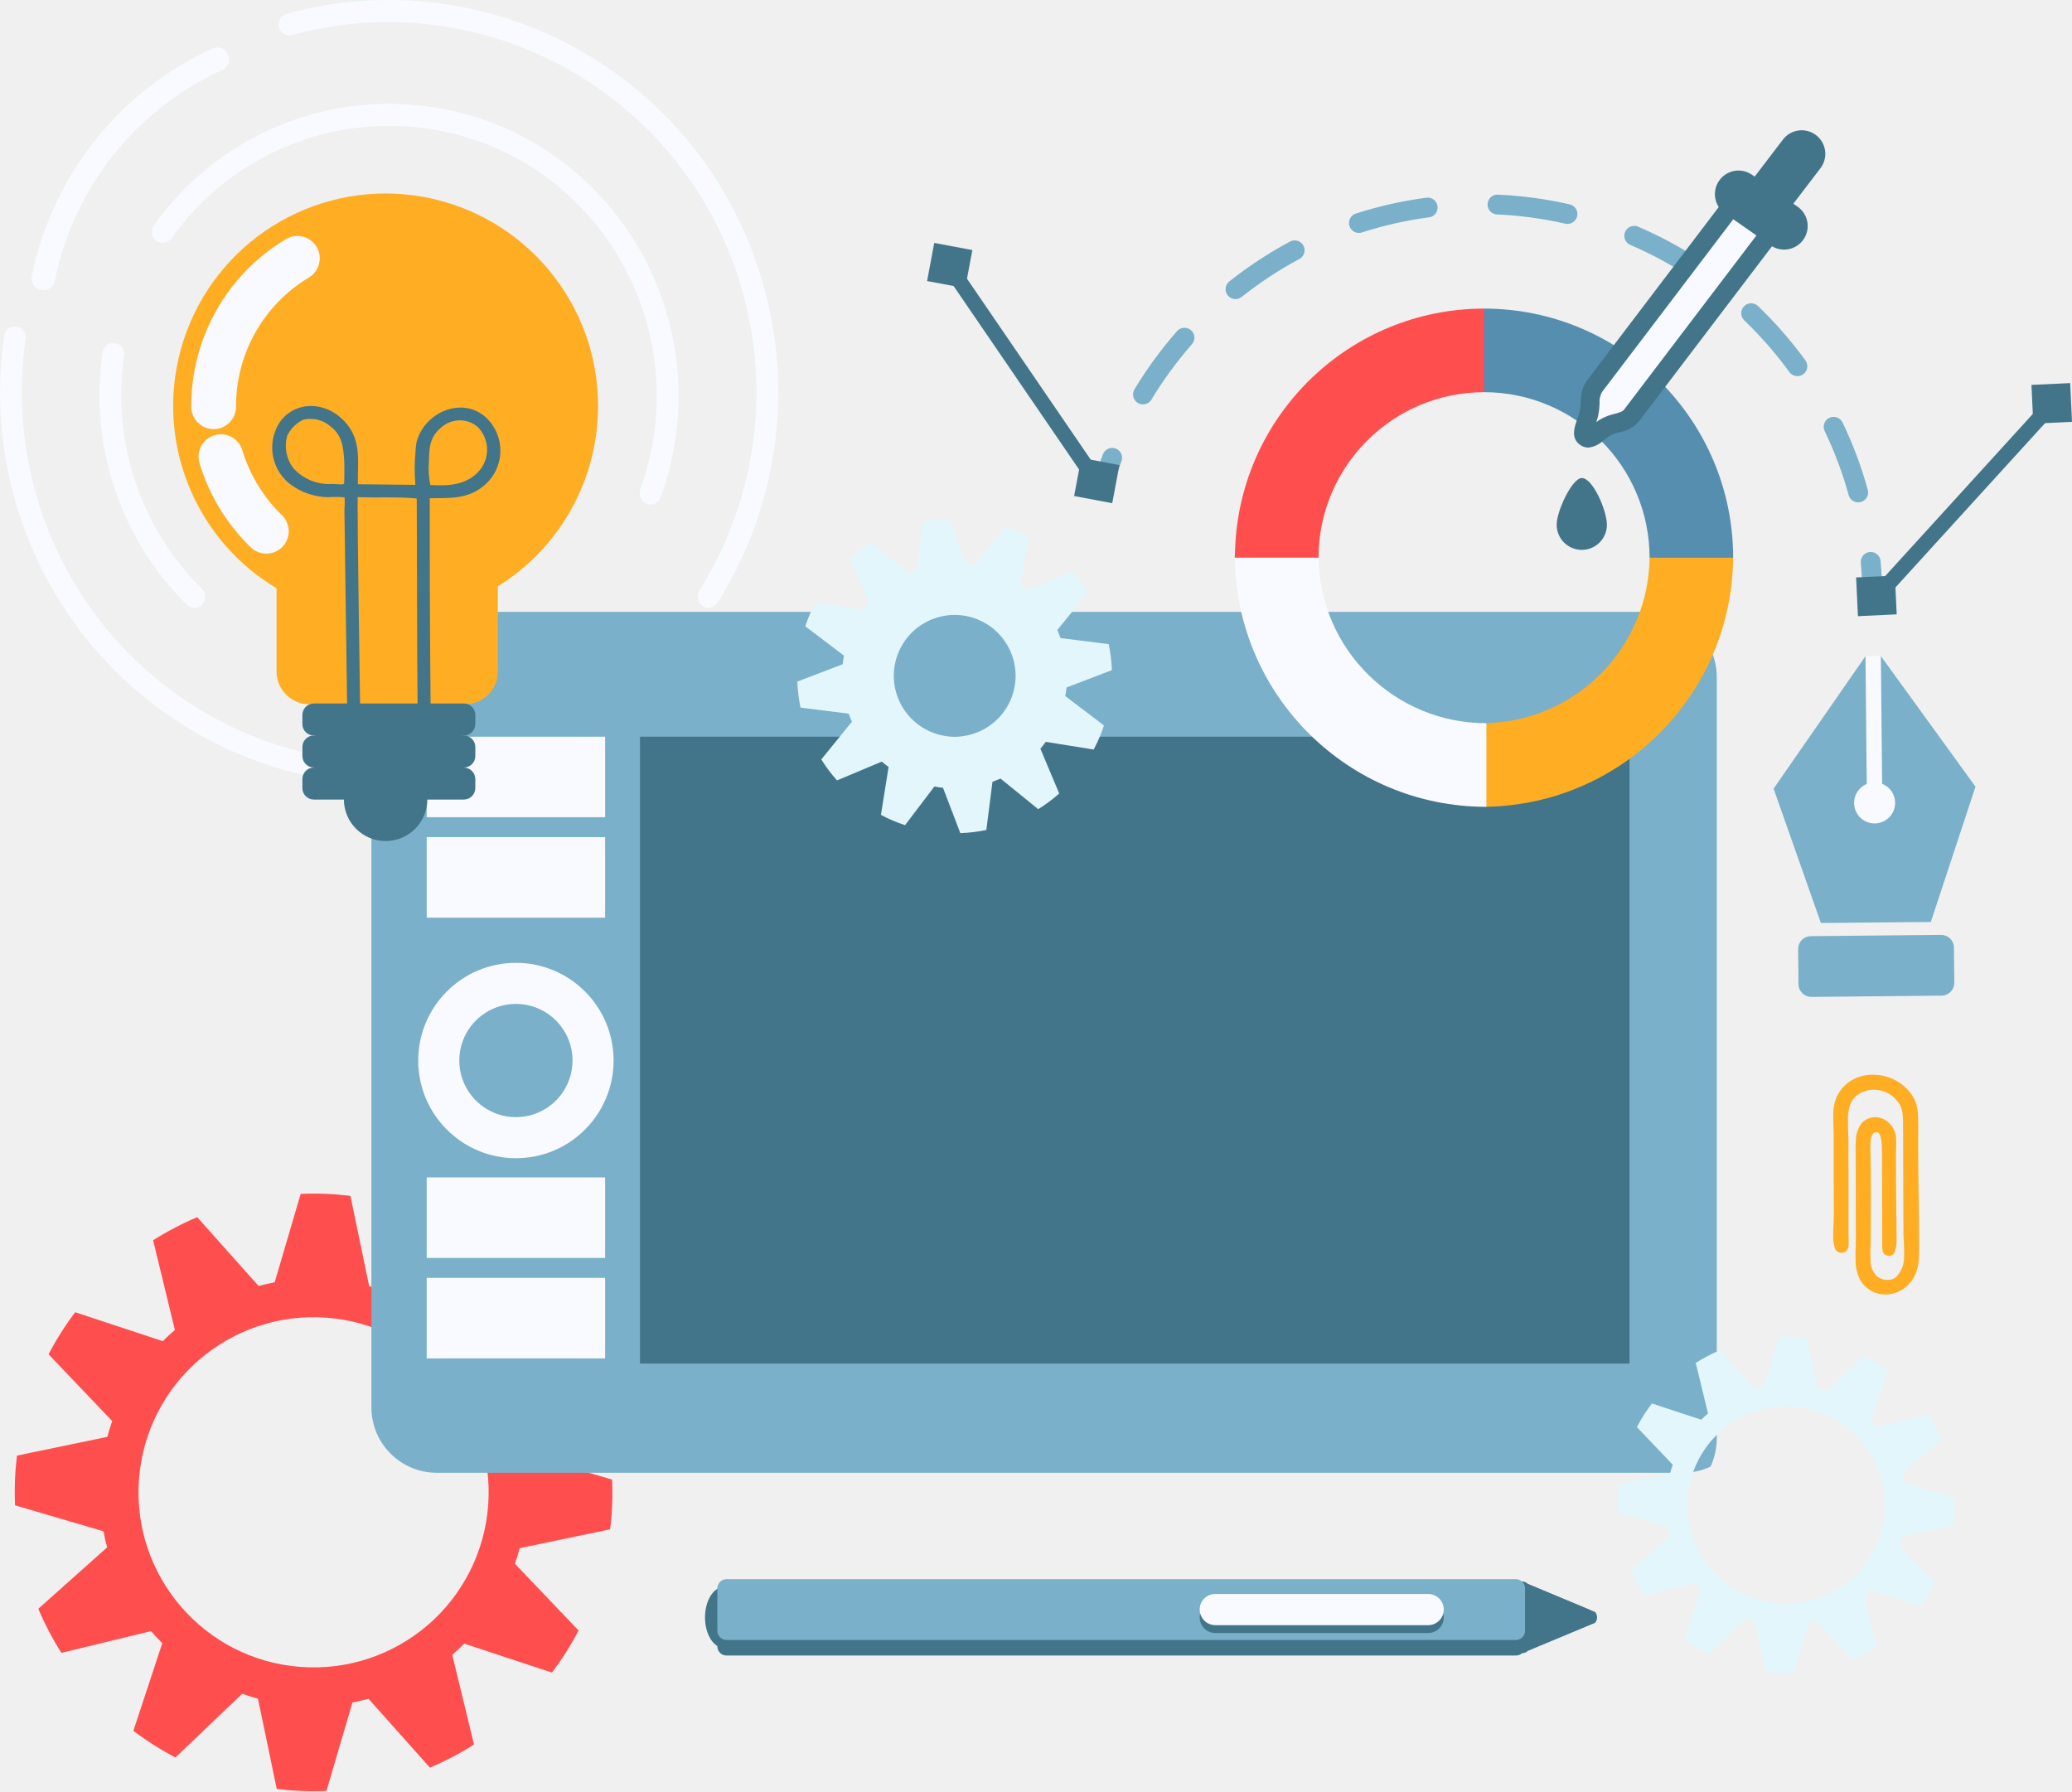
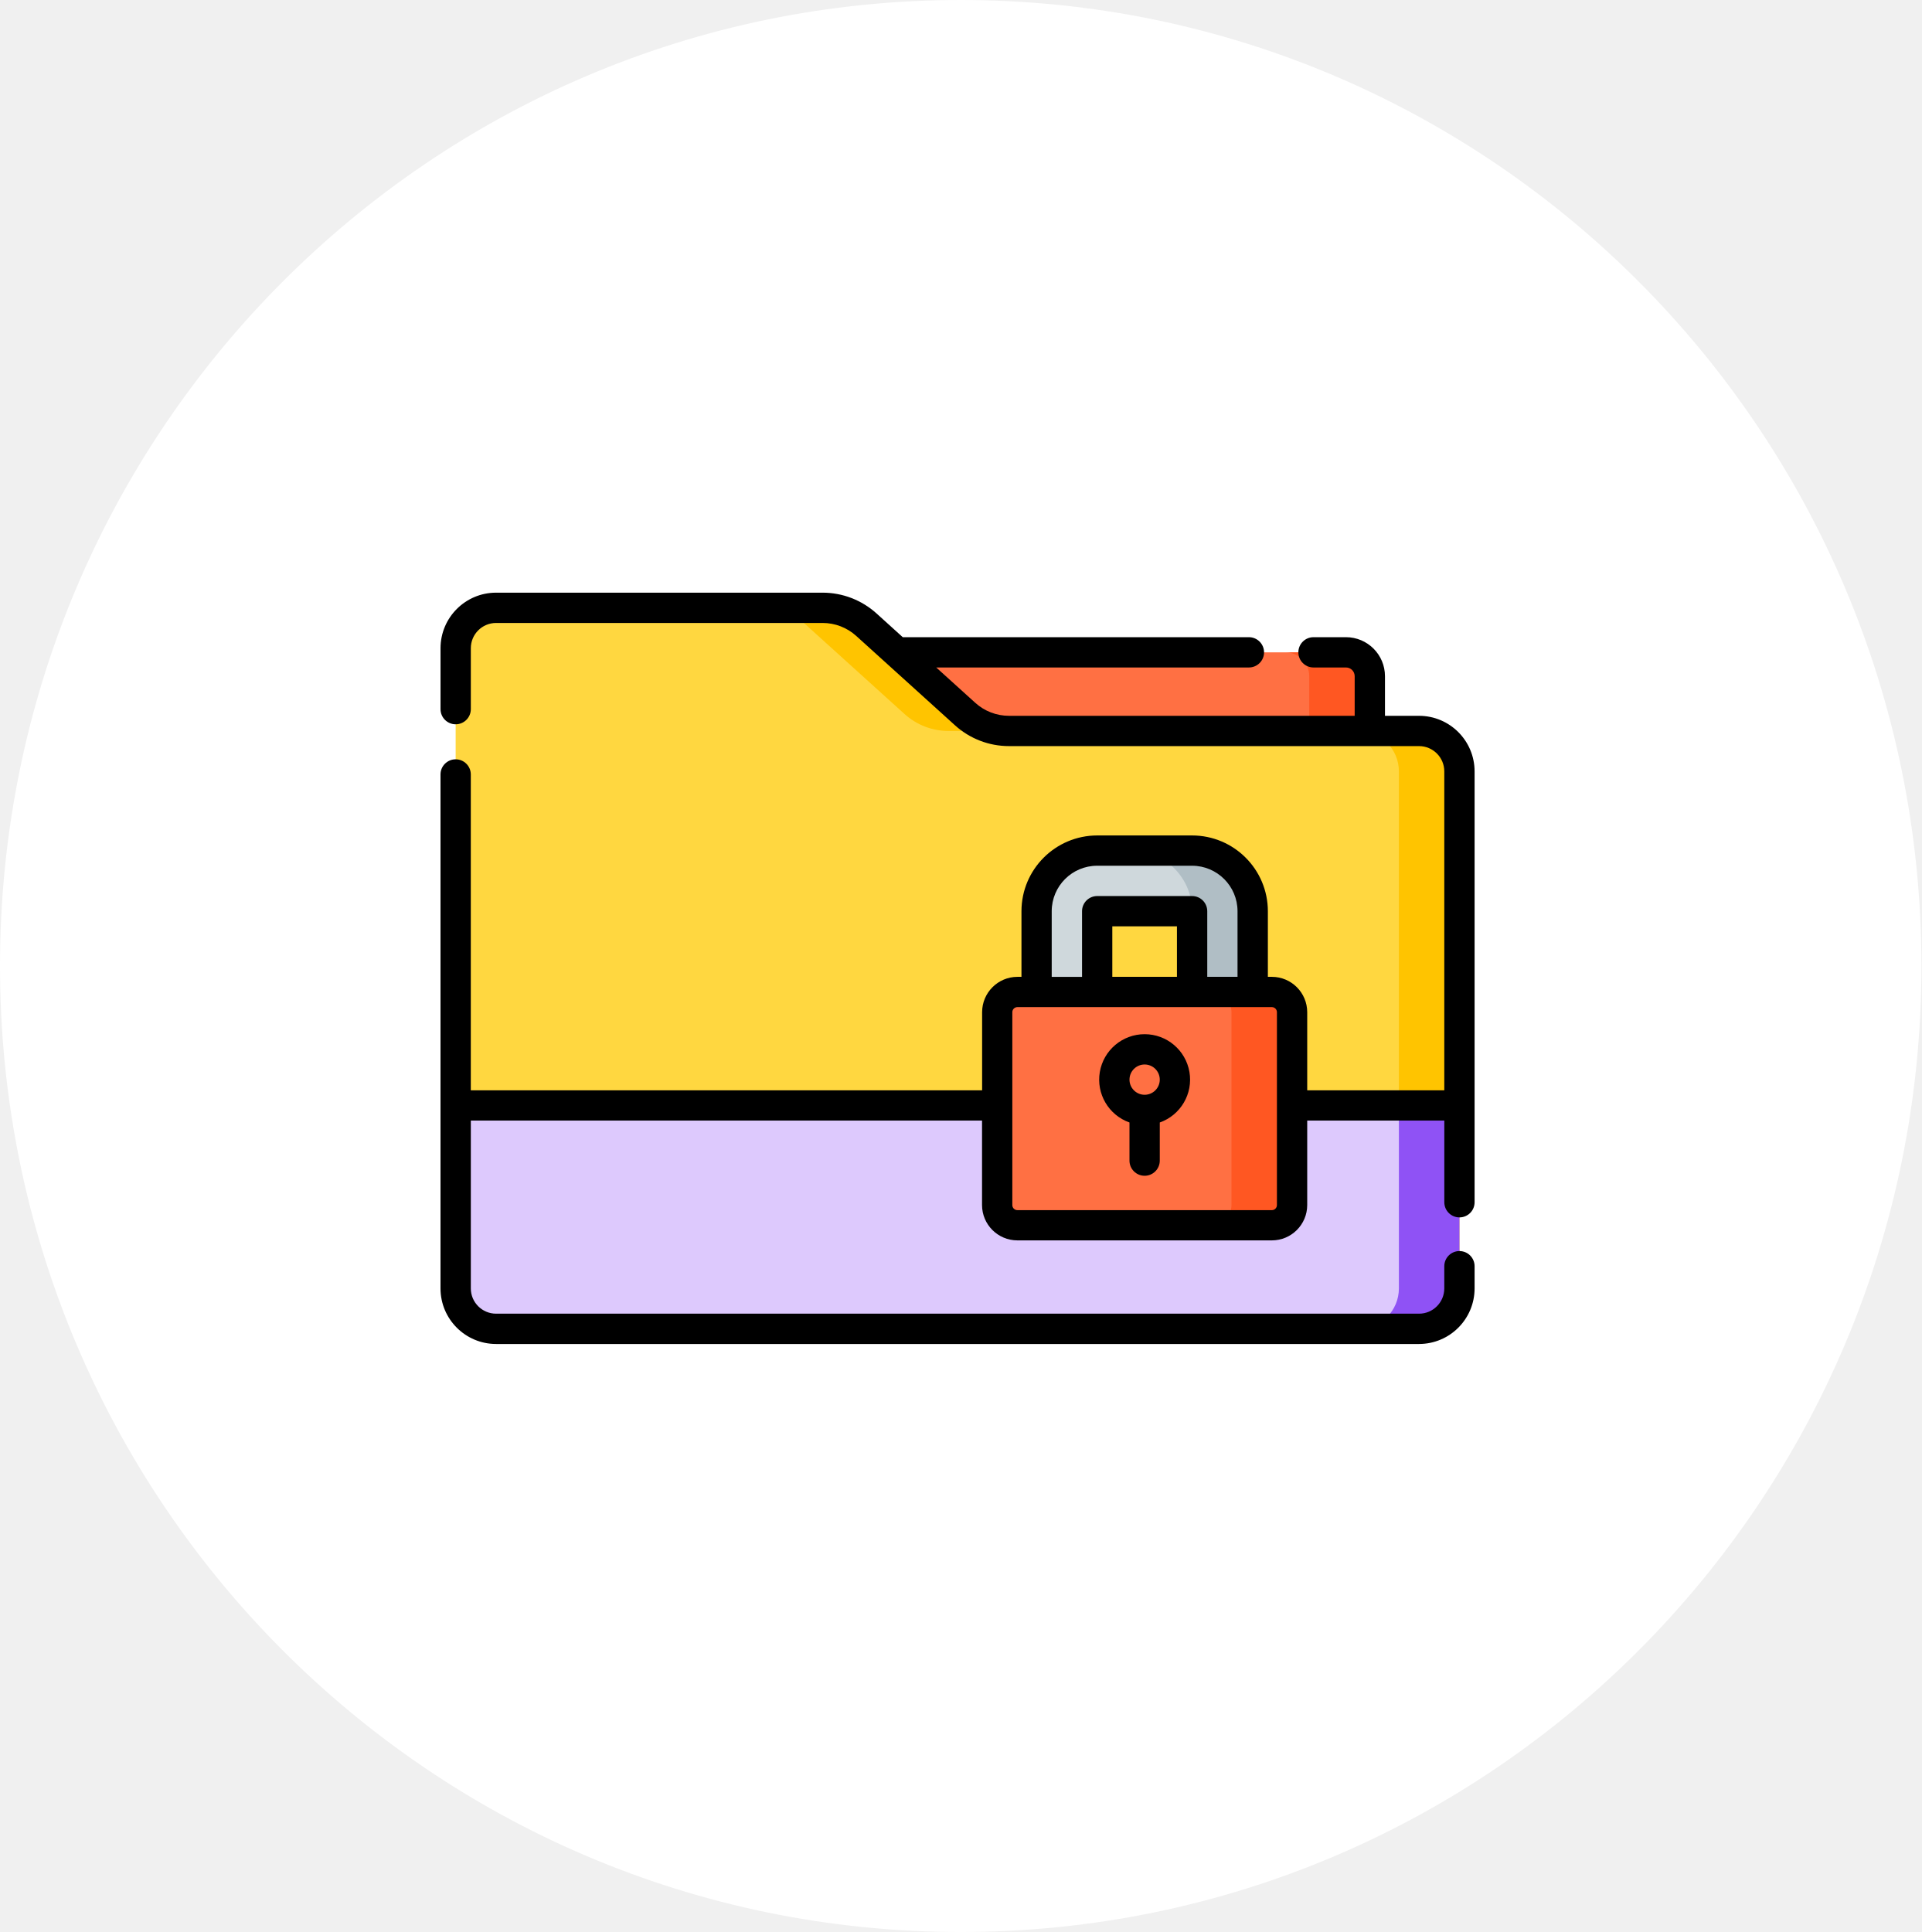
- <svg xmlns="http://www.w3.org/2000/svg" width="202.078" height="174.689" viewBox="0 0 202.078 174.689">
-   <g id="Grupo_94282" data-name="Grupo 94282" transform="translate(-140.318 -156.001)">
-     <g id="Grupo_94281" data-name="Grupo 94281" transform="translate(140.317 156.001)">
-       <g id="Grupo_94258" data-name="Grupo 94258" transform="translate(1.438 59.668)">
-         <path id="Trazado_150332" data-name="Trazado 150332" d="M191.224,323.84l8.809-1.834c.059-.478.107-.957.146-1.448a31.42,31.42,0,0,0,.047-3.4l-8.624-2.53c-.1-.535-.223-1.056-.359-1.576l6.708-5.986a29.067,29.067,0,0,0-2.251-4.3l-8.744,2.125c-.348-.41-.713-.8-1.093-1.181l2.818-8.545a28.572,28.572,0,0,0-4.1-2.6l-6.512,6.206c-.5-.176-1.018-.335-1.538-.476l-1.829-8.81c-.48-.054-.963-.1-1.451-.141a29.545,29.545,0,0,0-3.4-.05l-2.534,8.624c-.53.1-1.056.222-1.57.358l-5.987-6.712a29.974,29.974,0,0,0-4.3,2.254l2.124,8.748c-.41.347-.8.714-1.18,1.09l-8.543-2.819a29.245,29.245,0,0,0-2.6,4.1l6.21,6.513q-.267.757-.478,1.537l-8.809,1.831c-.059.479-.107.964-.144,1.447a29.994,29.994,0,0,0-.047,3.4l8.626,2.532q.145.794.356,1.57l-6.712,5.988a29.3,29.3,0,0,0,2.253,4.3l8.745-2.122c.349.406.714.8,1.091,1.178l-2.817,8.544a29.636,29.636,0,0,0,4.1,2.6l6.512-6.213c.5.179,1.016.336,1.538.48l1.831,8.8c.48.059.962.111,1.451.145a28.984,28.984,0,0,0,3.4.048l2.532-8.622c.533-.1,1.053-.221,1.571-.357l5.987,6.711a29.5,29.5,0,0,0,4.3-2.256l-2.124-8.746c.406-.346.8-.714,1.177-1.091l8.545,2.821a29.371,29.371,0,0,0,2.6-4.1l-6.213-6.515c.176-.5.338-1.015.478-1.535m-21.373,11.6a17.075,17.075,0,1,1,18.292-15.774,17.067,17.067,0,0,1-18.292,15.774" transform="translate(-141.964 -232.534)" fill="#ff4e4e" />
-         <g id="Grupo_94257" data-name="Grupo 94257" transform="translate(34.787)">
-           <path id="Trazado_150333" data-name="Trazado 150333" d="M313,230.681v74.289a5.265,5.265,0,0,1-.074.892,6.244,6.244,0,0,1-.535,1.809,6.315,6.315,0,0,1-2.688.6H188.159a6.375,6.375,0,0,1-6.368-6.372V227.611a6.107,6.107,0,0,1,.612-2.686,6.065,6.065,0,0,1,1.8-.536,5.087,5.087,0,0,1,.892-.075H306.631A6.368,6.368,0,0,1,313,230.681Z" transform="translate(-181.791 -224.314)" fill="#7ab0c9" />
-           <rect id="Rectángulo_24321" data-name="Rectángulo 24321" width="96.507" height="61.132" transform="translate(26.193 12.175)" fill="#42758a" />
-           <g id="Grupo_94255" data-name="Grupo 94255" transform="translate(5.39 12.175)">
-             <rect id="Rectángulo_24322" data-name="Rectángulo 24322" width="17.404" height="7.853" fill="#f8faff" />
-             <rect id="Rectángulo_24323" data-name="Rectángulo 24323" width="17.404" height="7.855" transform="translate(0 9.793)" fill="#f8faff" />
-           </g>
-           <rect id="Rectángulo_24324" data-name="Rectángulo 24324" width="17.404" height="7.854" transform="translate(5.39 55.154)" fill="#f8faff" />
-           <rect id="Rectángulo_24325" data-name="Rectángulo 24325" width="17.404" height="7.855" transform="translate(5.39 64.95)" fill="#f8faff" />
-           <g id="Grupo_94256" data-name="Grupo 94256" transform="translate(4.566 34.228)">
-             <path id="Trazado_150334" data-name="Trazado 150334" d="M206.071,273.028a9.527,9.527,0,1,1-9.527-9.527A9.53,9.53,0,0,1,206.071,273.028Z" transform="translate(-187.018 -263.501)" fill="#f8faff" />
-             <path id="Trazado_150335" data-name="Trazado 150335" d="M202.645,273.607a5.519,5.519,0,1,1-5.519-5.517A5.518,5.518,0,0,1,202.645,273.607Z" transform="translate(-187.599 -264.082)" fill="#7ab0c9" />
-           </g>
-         </g>
-       </g>
-       <g id="Grupo_94280" data-name="Grupo 94280">
-         <g id="Grupo_94262" data-name="Grupo 94262" transform="translate(68.758 154)">
-           <g id="Grupo_94259" data-name="Grupo 94259" transform="translate(76.208 0.241)">
-             <path id="Trazado_150336" data-name="Trazado 150336" d="M310.318,332.812l6.008,2.51.537.217a.516.516,0,0,1,.106.128.792.792,0,0,1,0,.825.493.493,0,0,1-.106.127l-6.546,2.73a.773.773,0,0,1-1.08,0l-2.727-2.73a.767.767,0,0,1,0-1.08l2.727-2.727A.768.768,0,0,1,310.318,332.812Z" transform="translate(-306.288 -332.59)" fill="#42758a" />
-             <path id="Trazado_150337" data-name="Trazado 150337" d="M310.382,332.812l6.008,2.51-.851.345-1.953.825-3.2,1.337a.77.77,0,0,1-1.08,0l-2.51-2.508,2.51-2.51A.767.767,0,0,1,310.382,332.812Z" transform="translate(-306.352 -332.59)" fill="#42758a" />
-           </g>
-           <path id="Trazado_150338" data-name="Trazado 150338" d="M220.879,333.191c1.021,0,1.846,1.328,1.846,2.966s-.824,2.964-1.846,2.964-1.841-1.328-1.841-2.964S219.862,333.191,220.879,333.191Z" transform="translate(-219.038 -332.425)" fill="#42758a" />
-           <g id="Grupo_94260" data-name="Grupo 94260" transform="translate(1.204)">
-             <path id="Trazado_150339" data-name="Trazado 150339" d="M221.833,333.191l76.6.433a1.064,1.064,0,0,0,.763-.286v5.636a.893.893,0,0,1-.9.9H221.316a.894.894,0,0,1-.9-.9v-5.636A12.109,12.109,0,0,1,221.833,333.191Z" transform="translate(-220.416 -332.425)" fill="#42758a" />
-             <path id="Trazado_150340" data-name="Trazado 150340" d="M221.316,332.314h76.975a.9.9,0,0,1,.9.914v4.117a.893.893,0,0,1-.9.9H221.316a.893.893,0,0,1-.9-.9v-4.117A.9.9,0,0,1,221.316,332.314Z" transform="translate(-220.416 -332.314)" fill="#7ab0c9" />
-           </g>
-           <g id="Grupo_94261" data-name="Grupo 94261" transform="translate(48.246 1.442)">
-             <path id="Trazado_150341" data-name="Trazado 150341" d="M296.557,334.842a1.522,1.522,0,0,1,1.522,1.524h0a1.522,1.522,0,0,1-1.522,1.521H275.8a1.523,1.523,0,0,1-1.525-1.521h0a1.523,1.523,0,0,1,1.525-1.524Z" transform="translate(-274.274 -334.076)" fill="#42758a" />
-             <path id="Trazado_150342" data-name="Trazado 150342" d="M296.557,333.965a1.522,1.522,0,0,1,1.522,1.522h0a1.524,1.524,0,0,1-1.522,1.522H275.8a1.525,1.525,0,0,1-1.525-1.522h0a1.523,1.523,0,0,1,1.525-1.522Z" transform="translate(-274.274 -333.965)" fill="#f8faff" />
-           </g>
-         </g>
-         <path id="Trazado_150343" data-name="Trazado 150343" d="M259.251,234.073l-3.771-2.863c.052-.278.1-.561.123-.839l4.423-1.69a15.143,15.143,0,0,0-.308-2.538l-4.7-.591c-.1-.266-.2-.529-.314-.787l2.988-3.676a15.807,15.807,0,0,0-1.531-2.047l-4.365,1.836c-.213-.183-.438-.357-.669-.523l.748-4.675c-.376-.2-.757-.383-1.153-.555s-.8-.316-1.2-.451l-2.861,3.773q-.421-.08-.839-.125l-1.689-4.424a15.481,15.481,0,0,0-2.538.309l-.595,4.7q-.4.143-.784.316l-3.675-2.989a15.584,15.584,0,0,0-2.048,1.531l1.834,4.366c-.182.216-.354.438-.521.672l-4.675-.75c-.2.375-.385.758-.556,1.153s-.315.8-.45,1.2l3.771,2.861c-.051.28-.094.56-.122.839l-4.424,1.689a15.478,15.478,0,0,0,.308,2.539l4.7.591c.093.267.2.529.314.787l-2.986,3.676a14.954,14.954,0,0,0,1.53,2.046l4.365-1.833c.214.181.438.355.668.521l-.749,4.672c.376.2.758.387,1.154.556s.8.314,1.2.449l2.861-3.771c.281.052.559.1.84.124l1.69,4.425a15.273,15.273,0,0,0,2.536-.309l.6-4.7c.264-.1.526-.2.784-.314l3.676,2.985a15.217,15.217,0,0,0,2.048-1.53l-1.835-4.365c.179-.214.353-.438.522-.67l4.672.748c.2-.372.387-.756.555-1.152s.318-.8.451-1.2m-9.1-2.5a5.937,5.937,0,1,1-3.126-7.795,5.936,5.936,0,0,1,3.126,7.795" transform="translate(-151.585 -163.328)" fill="#e3f6fc" />
-         <g id="Grupo_94269" data-name="Grupo 94269">
-           <g id="Grupo_94263" data-name="Grupo 94263">
-             <path id="Trazado_150344" data-name="Trazado 150344" d="M216.9,178.748A37.921,37.921,0,0,0,182.186,156a37.426,37.426,0,0,0-9.985,1.355,1.069,1.069,0,0,0,.562,2.063,34.882,34.882,0,0,1,9.314-1.266,35.934,35.934,0,0,1,32.872,21.461,36.379,36.379,0,0,1-2.429,33.886,1.169,1.169,0,0,0-.075,1.22,1.018,1.018,0,0,0,.886.562,1.187,1.187,0,0,0,1-.651A38.539,38.539,0,0,0,216.9,178.748Z" transform="translate(-144.253 -156.001)" fill="#f8faff" />
-             <path id="Trazado_150345" data-name="Trazado 150345" d="M171.777,234.4a35.906,35.906,0,0,1-26.244-20.855,36.287,36.287,0,0,1-2.72-19.809,1.063,1.063,0,1,0-2.1-.307,38.459,38.459,0,0,0,2.877,20.985,38.04,38.04,0,0,0,27.913,22.11,2.515,2.515,0,0,0,.333.024c.813,0,1.218-.45,1.257-.894C173.132,235.172,172.739,234.575,171.777,234.4Z" transform="translate(-140.317 -160.622)" fill="#f8faff" />
-             <path id="Trazado_150346" data-name="Trazado 150346" d="M152.949,194.3a1.069,1.069,0,0,0-1.209.9,28.68,28.68,0,0,0,8.212,24.625,1.052,1.052,0,0,0,.742.3h0a1.062,1.062,0,0,0,.351-.059,1.1,1.1,0,0,0,.411-.266,1.08,1.08,0,0,0-.02-1.515,26.523,26.523,0,0,1-7.595-22.773A1.071,1.071,0,0,0,152.949,194.3Z" transform="translate(-141.724 -160.846)" fill="#f8faff" />
-             <path id="Trazado_150347" data-name="Trazado 150347" d="M144.762,184.964a1.136,1.136,0,0,0,1.346-.9,28.884,28.884,0,0,1,16.321-20.558,1.148,1.148,0,0,0-.94-2.1,31.178,31.178,0,0,0-17.618,22.2,1.147,1.147,0,0,0,.417,1.134A1.135,1.135,0,0,0,144.762,184.964Z" transform="translate(-140.764 -156.674)" fill="#f8faff" />
-             <path id="Trazado_150348" data-name="Trazado 150348" d="M196.87,172.91a28.152,28.152,0,0,0-35.631,2.226,28.546,28.546,0,0,0-3.78,4.327,1.073,1.073,0,0,0,.243,1.493,1.09,1.09,0,0,0,1.487-.247,26.42,26.42,0,0,1,3.5-4,26.027,26.027,0,0,1,32.945-2.056,26.549,26.549,0,0,1,9.288,30.479,1.139,1.139,0,0,0,.625,1.46.976.976,0,0,0,.39.081,1.007,1.007,0,0,0,.949-.694A28.683,28.683,0,0,0,196.87,172.91Z" transform="translate(-142.461 -157.469)" fill="#f8faff" />
-           </g>
-           <g id="Grupo_94268" data-name="Grupo 94268" transform="translate(16.889 18.871)">
-             <g id="Grupo_94266" data-name="Grupo 94266">
-               <g id="Grupo_94264" data-name="Grupo 94264">
-                 <path id="Trazado_150349" data-name="Trazado 150349" d="M201.094,198.325a20.72,20.72,0,1,0-31.355,17.783v8.119a3.185,3.185,0,0,0,3.183,3.185h15.214a3.183,3.183,0,0,0,3.183-3.185v-8.309A20.7,20.7,0,0,0,201.094,198.325Z" transform="translate(-159.654 -177.606)" fill="#ffae24" fill-rule="evenodd" />
-                 <path id="Trazado_150350" data-name="Trazado 150350" d="M186.078,210.327c-.007,5.347.019,15.128.088,20.7,0,.32.026.773.012,1.218-.014.5.073.938-.33,1.177a.881.881,0,0,1-.654-.045c-.466-.349-.29-1.79-.3-2.4-.066-5.512-.051-15.139-.086-20.626-1.922-.194-3.841-.048-5.763-.138,0,5.568.17,14.663.241,20.423.007.621.285,2.013-.239,2.4a.683.683,0,0,1-.693-.005c-.354-.253-.316-.85-.321-1.223-.068-5.664-.211-14.73-.279-20.385a9.461,9.461,0,0,0,.023-1.18,9.512,9.512,0,0,0-1.612-.017,6.352,6.352,0,0,1-3.74-1.3,4.513,4.513,0,0,1-.921-6.1c1.516-2.037,4.569-2.021,6.456.222,1.487,1.765,1.059,3.843,1.109,5.912,1.87.025,3.74.041,5.609.061a16.236,16.236,0,0,1,0-3.084,8.236,8.236,0,0,1,.1-1.025c.709-2.946,4.391-4.552,6.73-2.516a.545.545,0,0,1,.039.038,4.44,4.44,0,0,1-.226,6.7C189.668,210.489,187.834,210.283,186.078,210.327Zm4.958-2.84a3.161,3.161,0,0,0-.279-4.113,2.7,2.7,0,0,0-3.5,0c-1.349,1.066-1.206,2.337-1.265,3.489a7.548,7.548,0,0,0,.142,2.169C187.649,209.117,189.722,209.169,191.036,207.488Zm-17.266-4.83a3.263,3.263,0,0,0-1.595,1.582,3.607,3.607,0,0,0,.575,3.127,4.709,4.709,0,0,0,3.86,1.564c.349,0,.992.114,1.115-.025.01-.012.021-.779.024-1.1,0-.462,0-.9-.014-1.143-.086-1.245-.171-2.407-1.268-3.287A3.024,3.024,0,0,0,173.769,202.657Z" transform="translate(-161.052 -180.608)" fill="#42758a" fill-rule="evenodd" />
-               </g>
-               <g id="Grupo_94265" data-name="Grupo 94265" transform="translate(1.766 4.164)">
-                 <path id="Trazado_150351" data-name="Trazado 150351" d="M169.1,216.128a2.173,2.173,0,0,1-1.517-.614,19.133,19.133,0,0,1-5-8.205,2.182,2.182,0,1,1,4.179-1.257,14.741,14.741,0,0,0,3.858,6.327,2.182,2.182,0,0,1-1.519,3.749Z" transform="translate(-161.779 -185.173)" fill="#f8faff" />
-                 <path id="Trazado_150352" data-name="Trazado 150352" d="M163.856,201.186a2.179,2.179,0,0,1-2.18-2.18,18.961,18.961,0,0,1,9.174-16.314,2.182,2.182,0,1,1,2.268,3.727,14.633,14.633,0,0,0-7.078,12.587A2.183,2.183,0,0,1,163.856,201.186Z" transform="translate(-161.676 -182.374)" fill="#f8faff" />
-               </g>
-             </g>
-             <g id="Grupo_94267" data-name="Grupo 94267" transform="translate(12.604 49.734)">
-               <path id="Trazado_150353" data-name="Trazado 150353" d="M186.857,244.655a4.07,4.07,0,1,1-4.071-4.07A4.07,4.07,0,0,1,186.857,244.655Z" transform="translate(-174.67 -235.31)" fill="#42758a" fill-rule="evenodd" />
-               <path id="Trazado_150354" data-name="Trazado 150354" d="M190.948,236.552a1.118,1.118,0,0,1-1.119,1.118l-7.313,1.209L175.2,237.67a1.118,1.118,0,0,1-1.118-1.118v-.887a1.119,1.119,0,0,1,1.118-1.119h14.627a1.12,1.12,0,0,1,1.12,1.119v.887Z" transform="translate(-174.084 -234.546)" fill="#42758a" fill-rule="evenodd" />
-               <path id="Trazado_150355" data-name="Trazado 150355" d="M190.948,240.127a1.118,1.118,0,0,1-1.119,1.119L182.26,242.6l-7.059-1.358a1.118,1.118,0,0,1-1.117-1.119v-.887a1.118,1.118,0,0,1,1.117-1.117h14.628a1.118,1.118,0,0,1,1.119,1.117Z" transform="translate(-174.084 -234.999)" fill="#42758a" fill-rule="evenodd" />
-               <path id="Trazado_150356" data-name="Trazado 150356" d="M190.948,243.7a1.12,1.12,0,0,1-1.119,1.119H175.2a1.119,1.119,0,0,1-1.117-1.119v-.887A1.118,1.118,0,0,1,175.2,241.7h14.628a1.118,1.118,0,0,1,1.119,1.118Z" transform="translate(-174.084 -235.451)" fill="#42758a" fill-rule="evenodd" />
-             </g>
-           </g>
-         </g>
-         <g id="Grupo_94277" data-name="Grupo 94277" transform="translate(90.419 12.705)">
-           <g id="Grupo_94273" data-name="Grupo 94273" transform="translate(0 6.276)">
-             <g id="Grupo_94270" data-name="Grupo 94270" transform="translate(16.033)">
-               <path id="Trazado_150357" data-name="Trazado 150357" d="M263.161,211.148a.931.931,0,0,1-.261-.038.965.965,0,0,1-.67-1.191c.312-1.11.675-2.219,1.083-3.3a.967.967,0,0,1,1.808.686c-.388,1.025-.734,2.077-1.03,3.131A.968.968,0,0,1,263.161,211.148Z" transform="translate(-262.194 -181.31)" fill="#7ab0c9" />
-               <path id="Trazado_150358" data-name="Trazado 150358" d="M337.558,207.741a.966.966,0,0,1-.931-.71,37.231,37.231,0,0,0-2.348-6.259.967.967,0,0,1,1.742-.839,39.184,39.184,0,0,1,2.47,6.586.968.968,0,0,1-.677,1.189A.991.991,0,0,1,337.558,207.741ZM267.8,198.184a.966.966,0,0,1-.827-1.466,39.312,39.312,0,0,1,4.154-5.675.966.966,0,1,1,1.452,1.276,37.476,37.476,0,0,0-3.951,5.4A.965.965,0,0,1,267.8,198.184Zm63.829-2.751a.966.966,0,0,1-.783-.4,37.568,37.568,0,0,0-4.4-5.037.967.967,0,1,1,1.338-1.4,39.494,39.494,0,0,1,4.623,5.3.965.965,0,0,1-.78,1.535Zm-54.806-7.513a.967.967,0,0,1-.6-1.723,39.53,39.53,0,0,1,5.876-3.865.966.966,0,1,1,.913,1.7,37.611,37.611,0,0,0-5.585,3.675A.957.957,0,0,1,276.826,187.919Zm44.936-1.94a.955.955,0,0,1-.533-.162,37.405,37.405,0,0,0-5.882-3.179.967.967,0,1,1,.763-1.777,39.351,39.351,0,0,1,6.187,3.345.966.966,0,0,1-.535,1.772Zm-32.895-4.513a.967.967,0,0,1-.3-1.887,39.054,39.054,0,0,1,6.861-1.546.966.966,0,1,1,.253,1.915,37.173,37.173,0,0,0-6.522,1.47A.967.967,0,0,1,288.867,181.466Zm20.342-.878a.925.925,0,0,1-.217-.024,37.432,37.432,0,0,0-6.624-.9.967.967,0,1,1,.088-1.931,39.341,39.341,0,0,1,6.967.947.966.966,0,0,1-.215,1.908Z" transform="translate(-262.781 -177.732)" fill="#7ab0c9" />
-               <path id="Trazado_150359" data-name="Trazado 150359" d="M349.211,222.975a.967.967,0,0,1-.967-.966c0-1.1-.048-2.212-.143-3.3a.967.967,0,1,1,1.926-.169c.1,1.142.151,2.308.151,3.465A.966.966,0,0,1,349.211,222.975Z" transform="translate(-273.065 -182.785)" fill="#7ab0c9" />
-             </g>
-             <g id="Grupo_94271" data-name="Grupo 94271" transform="translate(0 4.709)">
-               <rect id="Rectángulo_24326" data-name="Rectángulo 24326" width="3.783" height="3.782" transform="translate(0 3.718) rotate(-79.38)" fill="#42758a" />
-               <rect id="Rectángulo_24327" data-name="Rectángulo 24327" width="3.783" height="3.782" transform="translate(14.339 24.683) rotate(-79.345)" fill="#42758a" />
-               <path id="Trazado_150360" data-name="Trazado 150360" d="M260.642,206.747c.34-.231.521-.556.406-.722l-13.409-19.608c-.115-.169-.483-.118-.82.113s-.521.556-.4.726l13.408,19.606c.113.169.481.117.819-.114" transform="translate(-244.159 -183.528)" fill="#42758a" />
-             </g>
-             <g id="Grupo_94272" data-name="Grupo 94272" transform="translate(90.606 18.379)">
-               <rect id="Rectángulo_24328" data-name="Rectángulo 24328" width="3.781" height="3.782" transform="translate(17.1 0.176) rotate(-2.671)" fill="#42758a" />
-               <rect id="Rectángulo_24329" data-name="Rectángulo 24329" width="3.783" height="3.782" transform="translate(0 18.952) rotate(-2.694)" fill="#42758a" />
-               <path id="Trazado_150361" data-name="Trazado 150361" d="M349.841,219.928c-.3-.274-.437-.622-.3-.773l15.994-17.562c.137-.15.494-.051.8.225s.438.622.3.774l-15.993,17.563c-.138.149-.492.049-.8-.228" transform="translate(-347.814 -199.122)" fill="#42758a" />
-             </g>
-           </g>
-           <g id="Grupo_94276" data-name="Grupo 94276" transform="translate(30.002)">
-             <g id="Grupo_94274" data-name="Grupo 94274" transform="translate(0 17.388)">
-               <path id="Trazado_150362" data-name="Trazado 150362" d="M278.224,213.892c0,.093-.025.405-.038.859,0,0,2.441,2.156,4.236,2.125,2.013-.034,3.938-2.129,3.938-2.129A16.161,16.161,0,0,1,302.5,198.606l2.326-4.725-2.326-3.427A24.323,24.323,0,0,0,278.224,213.892Z" transform="translate(-278.186 -190.454)" fill="#ff4e4e" />
-               <path id="Trazado_150363" data-name="Trazado 150363" d="M306.028,190.454v8.151a16.16,16.16,0,0,1,16.142,16.142l4.089,2.128,4.063-2.128a24.322,24.322,0,0,0-24.294-24.293" transform="translate(-281.709 -190.454)" fill="#568eaf" />
-               <path id="Trazado_150364" data-name="Trazado 150364" d="M304.4,239.291l1.649,3.268a24.522,24.522,0,0,0,24.067-24.292h-8.152a16.36,16.36,0,0,1-15.85,16.135l-1.714,3.155Z" transform="translate(-281.503 -193.974)" fill="#ffae24" />
-               <path id="Trazado_150365" data-name="Trazado 150365" d="M302.735,234.41v8.154a24.524,24.524,0,0,1-24.529-24.3h8.151a16.363,16.363,0,0,0,16.378,16.143" transform="translate(-278.189 -193.974)" fill="#f8faff" />
-             </g>
-             <g id="Grupo_94275" data-name="Grupo 94275" transform="translate(31.398)">
-               <path id="Trazado_150366" data-name="Trazado 150366" d="M319.034,213.93a2.45,2.45,0,0,1-4.9,0c0-1.354,1.512-4.557,2.451-4.557,1.088,0,2.45,3.2,2.45,4.557" transform="translate(-314.133 -175.46)" fill="#42758a" />
-               <path id="Trazado_150367" data-name="Trazado 150367" d="M335.427,177.47a2.3,2.3,0,0,1,.431,3.224l-14,18.425c-.569.822-1.687.687-2.539,1.187-.968.568-1.476,1.37-2.014.962-.483-.368.121-1.28.343-2.245.243-1.054-.046-1.831.552-2.7l14-18.425a2.3,2.3,0,0,1,3.226-.431" transform="translate(-314.512 -171.363)" fill="#f8faff" />
-               <path id="Trazado_150368" data-name="Trazado 150368" d="M317.458,202.175a1.365,1.365,0,0,1-.845-.306c-.872-.666-.49-1.726-.239-2.427a7.046,7.046,0,0,0,.242-.763,5.033,5.033,0,0,0,.1-.912,3.679,3.679,0,0,1,.592-2.1l14.022-18.458a3.225,3.225,0,1,1,5.127,3.915l-14,18.421a3.152,3.152,0,0,1-1.967,1.132,3.6,3.6,0,0,0-.842.293,6.564,6.564,0,0,0-.709.508,2.565,2.565,0,0,1-1.486.7M333.9,177.786a1.333,1.333,0,0,0-.186.014,1.367,1.367,0,0,0-.911.528l-14,18.422a1.954,1.954,0,0,0-.241,1.108,6.783,6.783,0,0,1-.146,1.239c-.048.2-.107.4-.17.586.144-.1.3-.21.472-.309a5.025,5.025,0,0,1,1.3-.487c.5-.135.8-.218.945-.43L334.989,180a1.374,1.374,0,0,0-.258-1.931,1.353,1.353,0,0,0-.832-.286" transform="translate(-314.378 -171.229)" fill="#42758a" />
-               <path id="Trazado_150369" data-name="Trazado 150369" d="M340.433,181.774a2.3,2.3,0,0,1-3.2.564l-4.447-3.108a2.3,2.3,0,0,1,2.637-3.773l4.447,3.112a2.3,2.3,0,0,1,.568,3.2" transform="translate(-316.369 -171.116)" fill="#42758a" />
-               <path id="Trazado_150370" data-name="Trazado 150370" d="M342.082,171.02a2.3,2.3,0,0,1,.432,3.226l-3.294,4.312a2.3,2.3,0,1,1-3.658-2.792l3.293-4.315a2.3,2.3,0,0,1,3.227-.431" transform="translate(-316.785 -170.547)" fill="#42758a" />
-             </g>
-           </g>
-         </g>
-         <g id="Grupo_94279" data-name="Grupo 94279" transform="translate(157.783 63.982)">
-           <g id="Grupo_94278" data-name="Grupo 94278" transform="translate(15.19)">
-             <path id="Trazado_150371" data-name="Trazado 150371" d="M348.818,229.253l-.692.81-.8-.81-8.969,12.927,4.612,13.1,10.722-.1,4.355-13.192Z" transform="translate(-338.353 -229.253)" fill="#7ab0c9" />
-             <path id="Trazado_150372" data-name="Trazado 150372" d="M350.08,241.712l-.123-12.459h-1.5l.123,12.473a2,2,0,1,0,1.5-.014" transform="translate(-339.492 -229.253)" fill="#f8faff" />
-             <path id="Trazado_150373" data-name="Trazado 150373" d="M356.329,265.039a1.257,1.257,0,0,1-1.243,1.267l-12.687.124a1.258,1.258,0,0,1-1.268-1.243l-.031-3.416a1.251,1.251,0,0,1,1.241-1.266l12.687-.124a1.25,1.25,0,0,1,1.266,1.241Z" transform="translate(-338.701 -233.192)" fill="#7ab0c9" />
-           </g>
-           <path id="Trazado_150374" data-name="Trazado 150374" d="M348.7,324.7l4.959-1.032c.031-.27.06-.541.082-.817a17.366,17.366,0,0,0,.026-1.915l-4.856-1.426c-.055-.3-.124-.594-.2-.886l3.777-3.371a16.415,16.415,0,0,0-1.267-2.423l-4.925,1.2c-.2-.23-.4-.45-.614-.665l1.586-4.811a16.14,16.14,0,0,0-2.309-1.464l-3.664,3.5c-.285-.1-.575-.19-.867-.268l-1.031-4.96c-.269-.031-.542-.059-.816-.078a15.629,15.629,0,0,0-1.915-.03l-1.426,4.857c-.3.052-.594.122-.885.2l-3.371-3.779a16.716,16.716,0,0,0-2.423,1.267l1.2,4.925c-.229.2-.452.4-.663.615l-4.811-1.587a16.335,16.335,0,0,0-1.465,2.306l3.5,3.669c-.1.283-.188.57-.268.865l-4.96,1.031c-.034.269-.062.542-.08.816a16.538,16.538,0,0,0-.026,1.916l4.855,1.425c.055.3.123.594.2.884l-3.78,3.372a16.214,16.214,0,0,0,1.271,2.421l4.922-1.195c.2.229.4.449.615.664l-1.586,4.811a16.728,16.728,0,0,0,2.307,1.466l3.668-3.5c.282.1.571.19.865.27l1.031,4.958c.269.033.541.061.817.081a16.735,16.735,0,0,0,1.915.028l1.426-4.855c.3-.056.593-.124.885-.2l3.371,3.78a16.7,16.7,0,0,0,2.421-1.27l-1.193-4.926c.228-.195.447-.4.662-.614l4.811,1.588a16.455,16.455,0,0,0,1.466-2.309l-3.5-3.667q.149-.423.269-.863m-12.035,6.532a9.616,9.616,0,1,1,10.3-8.882,9.613,9.613,0,0,1-10.3,8.882" transform="translate(-320.962 -238.868)" fill="#e3f6fc" />
-           <path id="Trazado_150375" data-name="Trazado 150375" d="M353.074,295.344a4.734,4.734,0,0,0,.3-1.476c.027-.4.025-.8.022-1.18v-.341c0-1.54-.025-3.076-.049-4.519l-.005-.446c-.025-1.683-.048-3.335-.042-5.021l.005-.556c.005-.5.012-1.066-.012-1.606a4.974,4.974,0,0,0-.3-1.722l-.029-.059A4.572,4.572,0,0,0,349.182,276a4.3,4.3,0,0,0-1.895.294,3.661,3.661,0,0,0-1.933,1.852,4.357,4.357,0,0,0-.335,1.815c-.006.368.006.756.021,1.1l0,.066c.01.284.021.554.018.819,0,1.32,0,2.55,0,3.8l.02,3.871c0,.208-.011.463-.025.733l-.006.1c-.018.355-.044.842-.037,1.279a3.377,3.377,0,0,0,.192,1.238h0a.66.66,0,0,0,.238.3.75.75,0,0,0,.481.082,1,1,0,0,0,.34-.119.97.97,0,0,0,.259-.709c.011-.2,0-.427-.006-.624l0-.1c0-.087-.006-.17-.006-.251,0-1.462,0-2.737,0-3.978v-.632c0-1.348,0-2.83-.01-4.52,0-.159-.008-.36-.017-.585-.015-.375-.03-.845-.024-1.307a3.955,3.955,0,0,1,.338-1.9,2.4,2.4,0,0,1,1.146-.972,2.717,2.717,0,0,1,1.17-.195,2.949,2.949,0,0,1,2.377,1.422,2.356,2.356,0,0,1,.294.977,9.9,9.9,0,0,1,.045,1.131l.014,5.246c.005,1.745.012,3.482.019,5.18,0,.205.016.459.031.7a14.616,14.616,0,0,1,.03,1.521,2.725,2.725,0,0,1-.831,2.142,1.356,1.356,0,0,1-.838.229,1.6,1.6,0,0,1-.951-.341,2.182,2.182,0,0,1-.645-1.653c-.028-.443-.01-.926,0-1.313l0-.049c.006-.183.012-.357.014-.519.015-1.666.021-3.111.019-4.421,0-1.612-.017-3.028-.044-4.326l0-.122a5.9,5.9,0,0,1,.025-.922c.017-.142.078-.578.387-.706a.453.453,0,0,1,.2-.033c.088.005.218.036.321.266a3.1,3.1,0,0,1,.168.979c.029.46.027.983.026,1.444v.418l.01,4.163c0,1.115,0,2.24,0,3.4v.1a3.389,3.389,0,0,0,.052.784.536.536,0,0,0,.393.459.575.575,0,0,0,.788-.357,3.21,3.21,0,0,0,.18-1.258c-.013-1.242-.029-2.644-.039-4.041s-.018-2.79-.02-4.014c0-.222.006-.437.013-.645l0-.067a8.759,8.759,0,0,0,0-1.03,2.193,2.193,0,0,0-.569-1.379,1.946,1.946,0,0,0-1.478-.689,1.81,1.81,0,0,0-1.351.622,2.986,2.986,0,0,0-.536,1.738c-.032.473-.021.964-.015,1.4.006.21.01.409.009.59,0,1.068,0,2.161,0,3.171l0,.842c0,1.24.01,2.411.006,3.552,0,.252-.008.51-.013.767-.011.423-.022.86-.006,1.268a4.1,4.1,0,0,0,.333,1.69,2.819,2.819,0,0,0,2.848,1.642,3.066,3.066,0,0,0,.886-.217A3.307,3.307,0,0,0,353.074,295.344Z" transform="translate(-324.006 -235.167)" fill="#ffae24" />
-         </g>
-       </g>
+ <svg xmlns="http://www.w3.org/2000/svg" width="239.906" height="241.231" viewBox="0 0 239.906 241.231">
+   <g id="Grupo_108661" data-name="Grupo 108661" transform="translate(-679 -3733)">
+     <ellipse id="Elipse_5019" data-name="Elipse 5019" cx="119.953" cy="120.616" rx="119.953" ry="120.616" transform="translate(679 3733)" fill="#fff" />
+     <g id="Grupo_108459" data-name="Grupo 108459" transform="translate(539.935 3596)">
+       <path id="Trazado_166079" data-name="Trazado 166079" d="M306.594,235.527H209.531a2.976,2.976,0,0,1-2.976-2.976V221.123a2.976,2.976,0,0,1,2.976-2.976h97.063a2.976,2.976,0,0,1,2.976,2.976v11.428A2.976,2.976,0,0,1,306.594,235.527Z" transform="translate(0.529 0.303)" fill="#ff7043" />
+       <path id="Trazado_166080" data-name="Trazado 166080" d="M302.838,218.147h-7.565a2.976,2.976,0,0,1,2.976,2.976v11.428a2.976,2.976,0,0,1-2.976,2.976h7.565a2.976,2.976,0,0,0,2.976-2.976V221.123A2.976,2.976,0,0,0,302.838,218.147Z" transform="translate(4.284 0.303)" fill="#ff5722" />
+       <path id="Trazado_166081" data-name="Trazado 166081" d="M321.211,233.236V297.8a5.043,5.043,0,0,1-5.041,5.045H200.92a5.043,5.043,0,0,1-5.041-5.045V217.86a5.043,5.043,0,0,1,5.041-5.045h40.768a8.174,8.174,0,0,1,5.48,2.111l12.326,11.154a8.167,8.167,0,0,0,5.479,2.111h51.2A5.043,5.043,0,0,1,321.211,233.236Z" transform="translate(0.077 0.077)" fill="#ffd740" />
+       <path id="Trazado_166082" data-name="Trazado 166082" d="M250.378,226.08a8.165,8.165,0,0,0,5.477,2.111h7.562a8.169,8.169,0,0,1-5.479-2.111l-12.326-11.154a8.169,8.169,0,0,0-5.479-2.111h-7.562a8.164,8.164,0,0,1,5.477,2.111Z" transform="translate(1.63 0.077)" fill="#ffc400" />
+       <path id="Trazado_166083" data-name="Trazado 166083" d="M311.592,227.566H304.03a5.044,5.044,0,0,1,5.042,5.046v69.6h2.519a5.043,5.043,0,0,0,5.042-5.045v-64.56A5.043,5.043,0,0,0,311.592,227.566Z" transform="translate(4.655 0.701)" fill="#ffc400" />
+       <path id="Trazado_166084" data-name="Trazado 166084" d="M316.167,300.318H200.923a5.043,5.043,0,0,1-5.044-5.043v-22.85H321.211v22.85A5.043,5.043,0,0,1,316.167,300.318Z" transform="translate(0.077 2.6)" fill="#ddc9fd" />
+       <path id="Trazado_166085" data-name="Trazado 166085" d="M309.072,272.425v22.848a5.044,5.044,0,0,1-5.042,5.045h7.562a5.043,5.043,0,0,0,5.041-5.045V272.425Z" transform="translate(4.655 2.6)" fill="#8f52f5" />
+       <path id="Trazado_166086" data-name="Trazado 166086" d="M284.882,241.9H273.034a7.575,7.575,0,0,0-7.567,7.567v11.346a3.783,3.783,0,0,0,7.565,0l0-11.348,11.85,0v11.346a3.783,3.783,0,1,0,7.565,0V249.466A7.576,7.576,0,0,0,284.882,241.9Z" transform="translate(3.023 1.308)" fill="#cfd8dc" />
+       <path id="Trazado_166087" data-name="Trazado 166087" d="M284.4,241.9h-7.565a7.576,7.576,0,0,1,7.568,7.567v11.346a3.783,3.783,0,1,0,7.565,0V249.466A7.576,7.576,0,0,0,284.4,241.9Z" transform="translate(3.504 1.308)" fill="#b0bec5" />
+       <path id="Trazado_166088" data-name="Trazado 166088" d="M295.045,287.961H263.27a2.522,2.522,0,0,1-2.521-2.522V261.356a2.522,2.522,0,0,1,2.521-2.522h31.775a2.522,2.522,0,0,1,2.522,2.522v24.082A2.523,2.523,0,0,1,295.045,287.961Z" transform="translate(2.823 2.025)" fill="#ff7043" />
+       <path id="Trazado_166089" data-name="Trazado 166089" d="M293.959,258.834h-7.565a2.522,2.522,0,0,1,2.521,2.522v24.082a2.523,2.523,0,0,1-2.521,2.522h7.565a2.523,2.523,0,0,0,2.522-2.522V261.356A2.522,2.522,0,0,0,293.959,258.834Z" transform="translate(3.909 2.025)" fill="#ff5722" />
+       <path id="Trazado_166090" data-name="Trazado 166090" d="M321.288,289.006a1.889,1.889,0,0,0,1.891-1.891v-53.8a6.942,6.942,0,0,0-6.932-6.938H311.99v-4.95a4.873,4.873,0,0,0-4.868-4.868h-4.055a1.891,1.891,0,0,0,0,3.783h4.055a1.086,1.086,0,0,1,1.085,1.085v4.95h-43.16a6.264,6.264,0,0,1-4.21-1.622l-4.877-4.413H295a1.891,1.891,0,1,0,0-3.783H251.781l-3.269-2.958a10.043,10.043,0,0,0-6.748-2.6H201a6.942,6.942,0,0,0-6.932,6.937v7.606a1.891,1.891,0,0,0,3.783,0v-7.606A3.155,3.155,0,0,1,201,214.783h40.768a6.258,6.258,0,0,1,4.209,1.623L258.3,227.559a10.04,10.04,0,0,0,6.747,2.6h51.2a3.156,3.156,0,0,1,3.149,3.155v39.821H302.281v-9.753a4.418,4.418,0,0,0-4.413-4.413h-.5v-8.195a9.469,9.469,0,0,0-9.458-9.459h-11.85a9.469,9.469,0,0,0-9.457,9.459v8.195h-.5a4.417,4.417,0,0,0-4.413,4.413v9.753H197.848V233.7a1.891,1.891,0,0,0-3.783,0v64.177A6.942,6.942,0,0,0,201,304.81H316.247a6.942,6.942,0,0,0,6.932-6.937V295.1a1.891,1.891,0,0,0-3.783,0v2.773a3.155,3.155,0,0,1-3.149,3.154H201a3.155,3.155,0,0,1-3.149-3.154V276.917H261.68v10.546a4.418,4.418,0,0,0,4.413,4.413h31.775a4.418,4.418,0,0,0,4.413-4.413V276.917H319.4v10.2A1.89,1.89,0,0,0,321.288,289.006ZM270.38,250.773a5.682,5.682,0,0,1,5.674-5.677h11.85a5.683,5.683,0,0,1,5.676,5.677v8.195H289.8v-8.195a1.892,1.892,0,0,0-1.89-1.892l-11.852,0h0a1.891,1.891,0,0,0-1.892,1.892v8.2H270.38Zm15.635,8.195h-8.07v-6.306l8.07,0Zm12.483,28.5a.631.631,0,0,1-.631.631H266.093a.631.631,0,0,1-.631-.631V263.381a.631.631,0,0,1,.631-.631h31.775a.631.631,0,0,1,.631.631Z" transform="translate(0 0)" />
+       <path id="Trazado_166091" data-name="Trazado 166091" d="M278.64,263.891a5.674,5.674,0,0,0-1.891,11.024v4.762a1.891,1.891,0,0,0,3.783,0v-4.762a5.674,5.674,0,0,0-1.892-11.024Zm0,7.565a1.891,1.891,0,1,1,1.892-1.891A1.892,1.892,0,0,1,278.64,271.456Z" transform="translate(3.34 2.239)" />
    </g>
  </g>
</svg>
